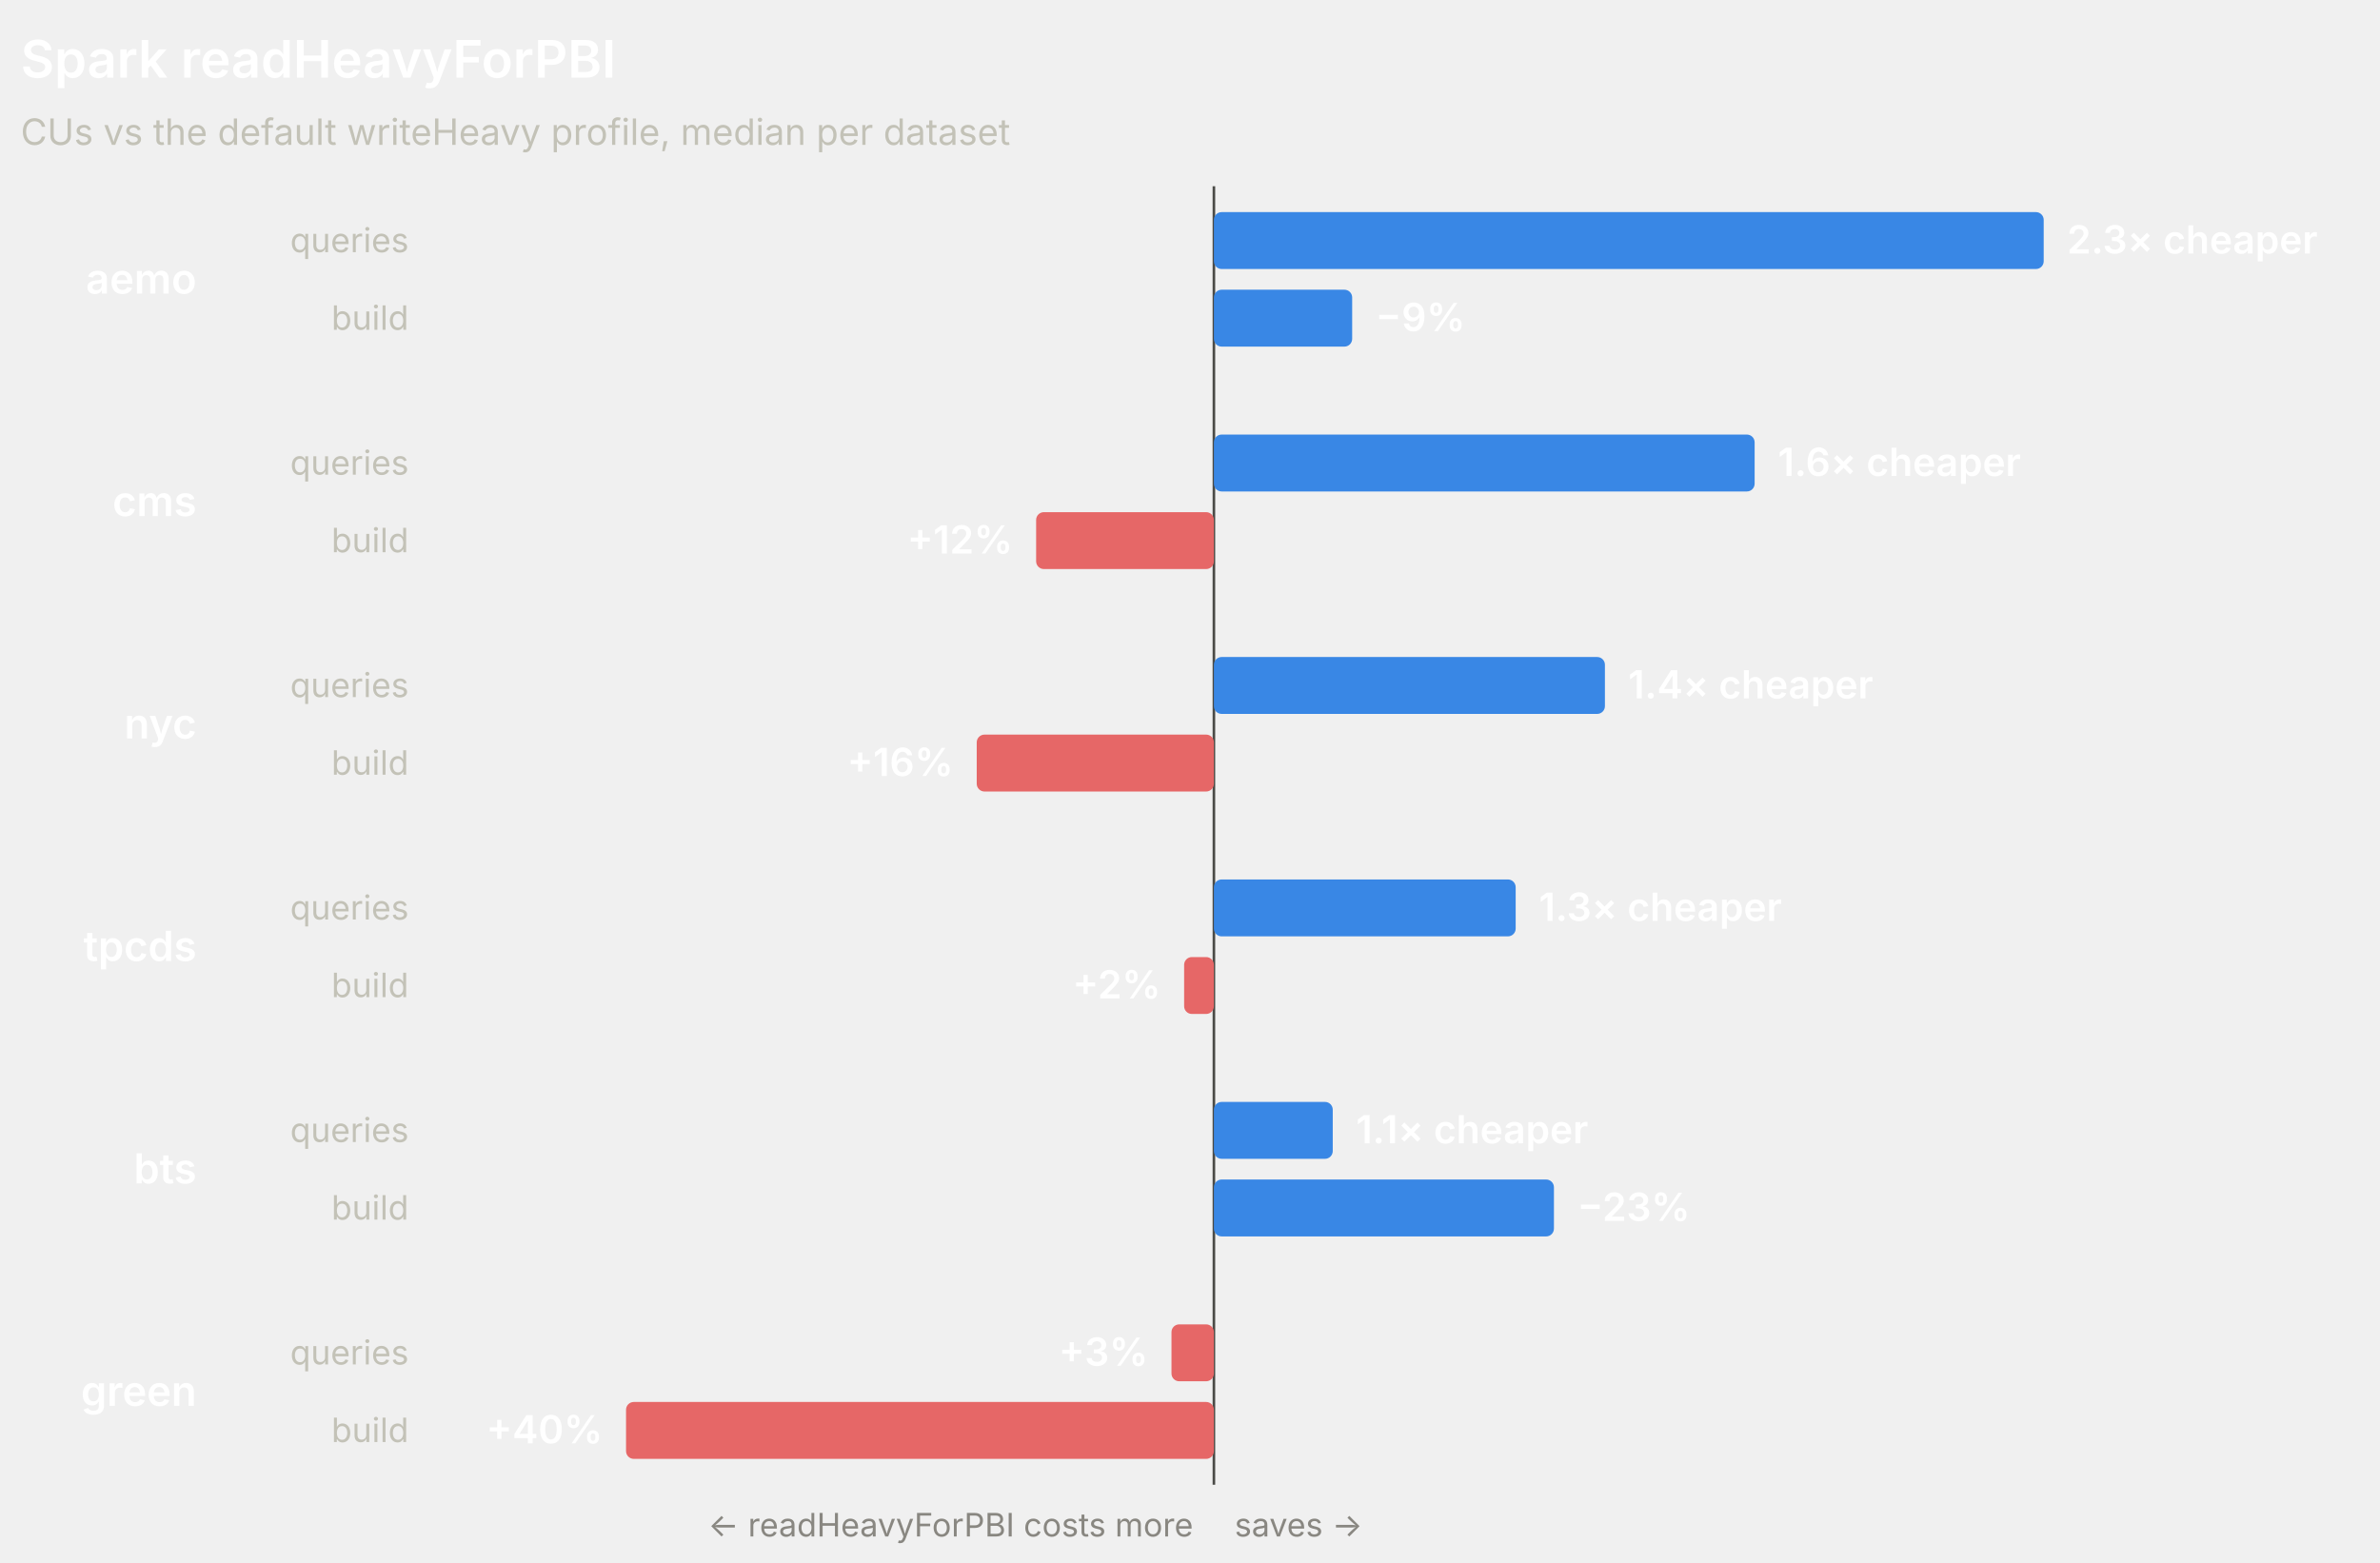
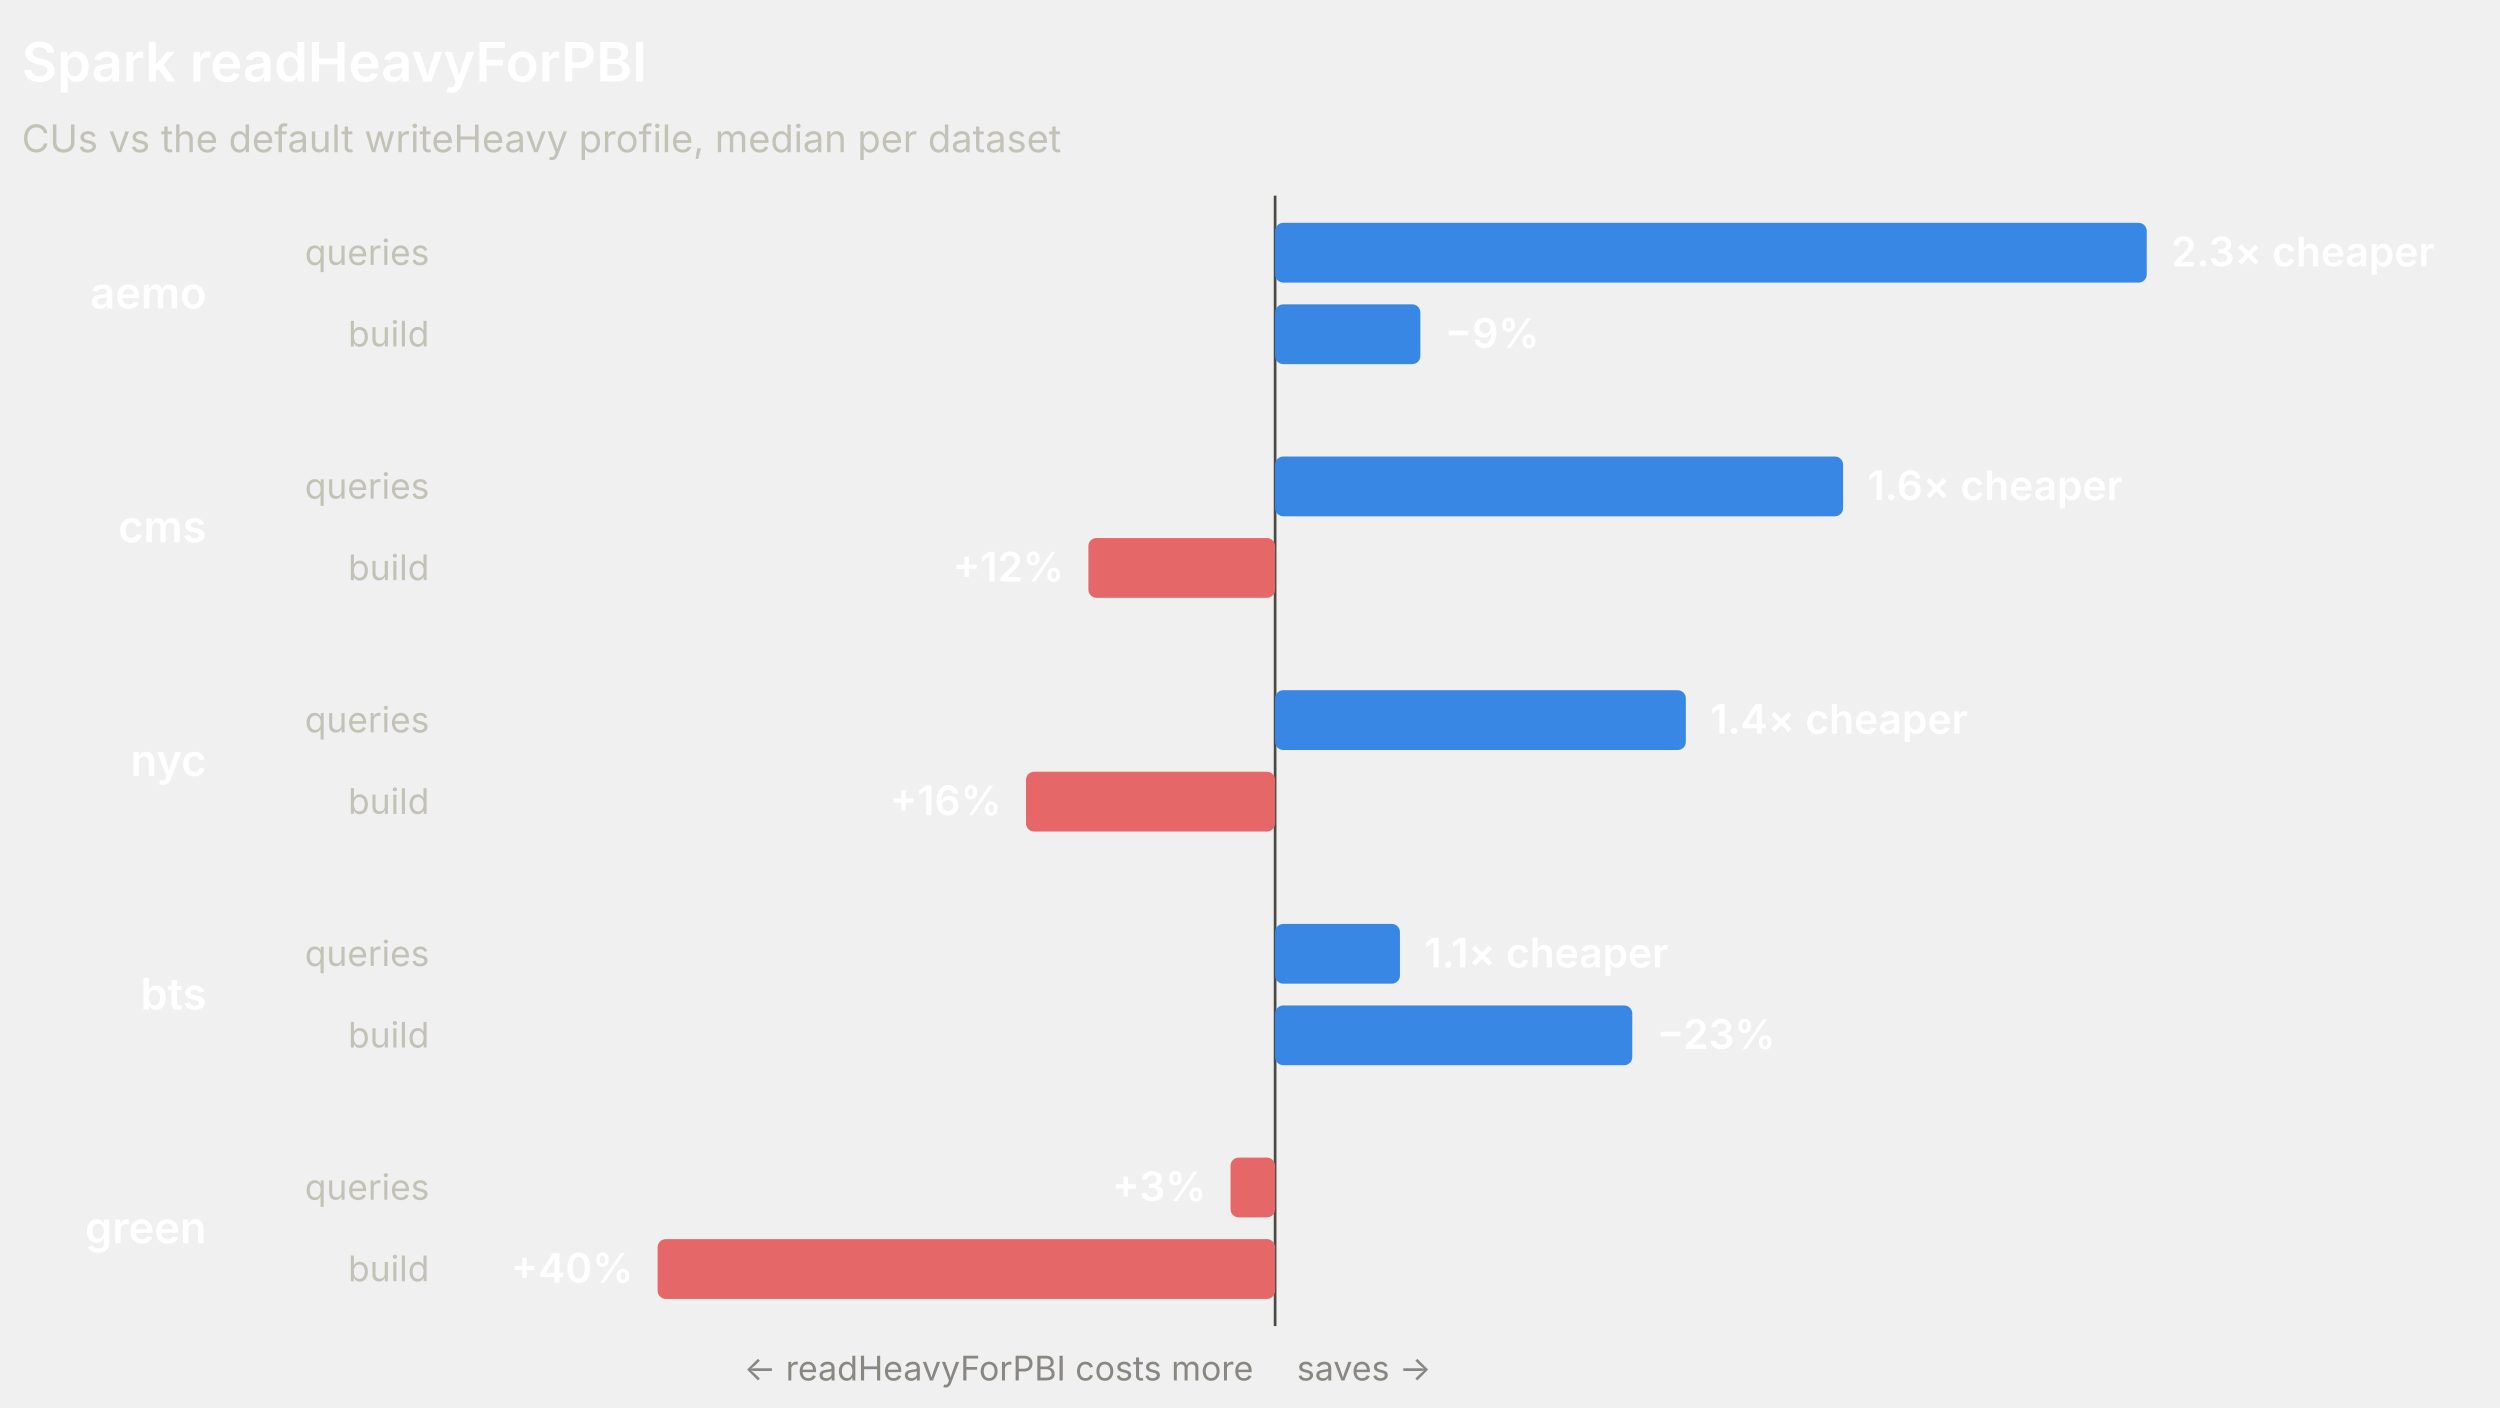
- <svg xmlns="http://www.w3.org/2000/svg" width="920" height="604" viewBox="0 0 920 604" role="img" font-family="system-ui, -apple-system, 'Segoe UI', sans-serif">
-   <line x1="469.24" y1="72" x2="469.24" y2="574" stroke="#4a4a46" stroke-width="1" />
+ <svg xmlns="http://www.w3.org/2000/svg" width="920" height="518" viewBox="0 0 920 518" role="img" font-family="system-ui, -apple-system, 'Segoe UI', sans-serif">
+   <line x1="469.24" y1="72" x2="469.24" y2="488" stroke="#4a4a46" stroke-width="1" />
  <text x="8" y="30" fill="#ffffff" font-size="20" font-weight="600">Spark readHeavyForPBI</text>
  <text x="8" y="56" fill="#c3c2b7" font-size="14">CUs vs the default writeHeavy profile, median per dataset</text>
  <text x="76" y="113.5" fill="#ffffff" font-size="16" font-weight="600" text-anchor="end">aemo</text>
  <text x="158" y="97.5" fill="#c3c2b7" font-size="13" text-anchor="end">queries</text>
  <rect x="469.24" y="82" width="320.76" height="22" rx="3" fill="#3987e5" />
  <text x="799" y="98" fill="#ffffff" font-size="15" font-weight="600" text-anchor="start">2.3× cheaper</text>
  <text x="158" y="127.5" fill="#c3c2b7" font-size="13" text-anchor="end">build</text>
  <rect x="469.24" y="112" width="53.45" height="22" rx="3" fill="#3987e5" />
  <text x="531.69" y="128" fill="#ffffff" font-size="15" font-weight="600" text-anchor="start">−9%</text>
  <text x="76" y="199.5" fill="#ffffff" font-size="16" font-weight="600" text-anchor="end">cms</text>
  <text x="158" y="183.5" fill="#c3c2b7" font-size="13" text-anchor="end">queries</text>
  <rect x="469.24" y="168" width="209.02" height="22" rx="3" fill="#3987e5" />
  <text x="687.27" y="184" fill="#ffffff" font-size="15" font-weight="600" text-anchor="start">1.6× cheaper</text>
  <text x="158" y="213.5" fill="#c3c2b7" font-size="13" text-anchor="end">build</text>
  <rect x="400.52" y="198" width="68.72" height="22" rx="3" fill="#e66767" />
  <text x="391.52" y="214" fill="#ffffff" font-size="15" font-weight="600" text-anchor="end">+12%</text>
  <text x="76" y="285.5" fill="#ffffff" font-size="16" font-weight="600" text-anchor="end">nyc</text>
  <text x="158" y="269.5" fill="#c3c2b7" font-size="13" text-anchor="end">queries</text>
  <rect x="469.24" y="254" width="151.15" height="22" rx="3" fill="#3987e5" />
  <text x="629.39" y="270" fill="#ffffff" font-size="15" font-weight="600" text-anchor="start">1.4× cheaper</text>
  <text x="158" y="299.5" fill="#c3c2b7" font-size="13" text-anchor="end">build</text>
  <rect x="377.56" y="284" width="91.68" height="22" rx="3" fill="#e66767" />
  <text x="368.56" y="300" fill="#ffffff" font-size="15" font-weight="600" text-anchor="end">+16%</text>
-   <text x="76" y="371.5" fill="#ffffff" font-size="16" font-weight="600" text-anchor="end">tpcds</text>
+   <text x="76" y="371.5" fill="#ffffff" font-size="16" font-weight="600" text-anchor="end">bts</text>
  <text x="158" y="355.5" fill="#c3c2b7" font-size="13" text-anchor="end">queries</text>
-   <rect x="469.24" y="340" width="116.65" height="22" rx="3" fill="#3987e5" />
-   <text x="594.89" y="356" fill="#ffffff" font-size="15" font-weight="600" text-anchor="start">1.3× cheaper</text>
+   <rect x="469.24" y="340" width="45.94" height="22" rx="3" fill="#3987e5" />
+   <text x="524.19" y="356" fill="#ffffff" font-size="15" font-weight="600" text-anchor="start">1.1× cheaper</text>
  <text x="158" y="385.5" fill="#c3c2b7" font-size="13" text-anchor="end">build</text>
-   <rect x="457.73" y="370" width="11.51" height="22" rx="3" fill="#e66767" />
-   <text x="448.73" y="386" fill="#ffffff" font-size="15" font-weight="600" text-anchor="end">+2%</text>
-   <text x="76" y="457.5" fill="#ffffff" font-size="16" font-weight="600" text-anchor="end">bts</text>
+   <rect x="469.24" y="370" width="131.44" height="22" rx="3" fill="#3987e5" />
+   <text x="609.68" y="386" fill="#ffffff" font-size="15" font-weight="600" text-anchor="start">−23%</text>
+   <text x="76" y="457.5" fill="#ffffff" font-size="16" font-weight="600" text-anchor="end">green</text>
  <text x="158" y="441.5" fill="#c3c2b7" font-size="13" text-anchor="end">queries</text>
-   <rect x="469.24" y="426" width="45.94" height="22" rx="3" fill="#3987e5" />
-   <text x="524.19" y="442" fill="#ffffff" font-size="15" font-weight="600" text-anchor="start">1.1× cheaper</text>
+   <rect x="452.84" y="426" width="16.4" height="22" rx="3" fill="#e66767" />
+   <text x="443.84" y="442" fill="#ffffff" font-size="15" font-weight="600" text-anchor="end">+3%</text>
  <text x="158" y="471.5" fill="#c3c2b7" font-size="13" text-anchor="end">build</text>
-   <rect x="469.24" y="456" width="131.44" height="22" rx="3" fill="#3987e5" />
-   <text x="609.68" y="472" fill="#ffffff" font-size="15" font-weight="600" text-anchor="start">−23%</text>
-   <text x="76" y="543.5" fill="#ffffff" font-size="16" font-weight="600" text-anchor="end">green</text>
-   <text x="158" y="527.5" fill="#c3c2b7" font-size="13" text-anchor="end">queries</text>
-   <rect x="452.84" y="512" width="16.4" height="22" rx="3" fill="#e66767" />
-   <text x="443.84" y="528" fill="#ffffff" font-size="15" font-weight="600" text-anchor="end">+3%</text>
-   <text x="158" y="557.5" fill="#c3c2b7" font-size="13" text-anchor="end">build</text>
-   <rect x="242" y="542" width="227.24" height="22" rx="3" fill="#e66767" />
-   <text x="233" y="558" fill="#ffffff" font-size="15" font-weight="600" text-anchor="end">+40%</text>
-   <text x="461.24" y="594" fill="#898781" font-size="12.5" text-anchor="end">← readHeavyForPBI costs more</text>
-   <text x="477.24" y="594" fill="#898781" font-size="12.5" text-anchor="start">saves →</text>
+   <rect x="242" y="456" width="227.24" height="22" rx="3" fill="#e66767" />
+   <text x="233" y="472" fill="#ffffff" font-size="15" font-weight="600" text-anchor="end">+40%</text>
+   <text x="461.24" y="508" fill="#898781" font-size="12.5" text-anchor="end">← readHeavyForPBI costs more</text>
+   <text x="477.24" y="508" fill="#898781" font-size="12.5" text-anchor="start">saves →</text>
</svg>
